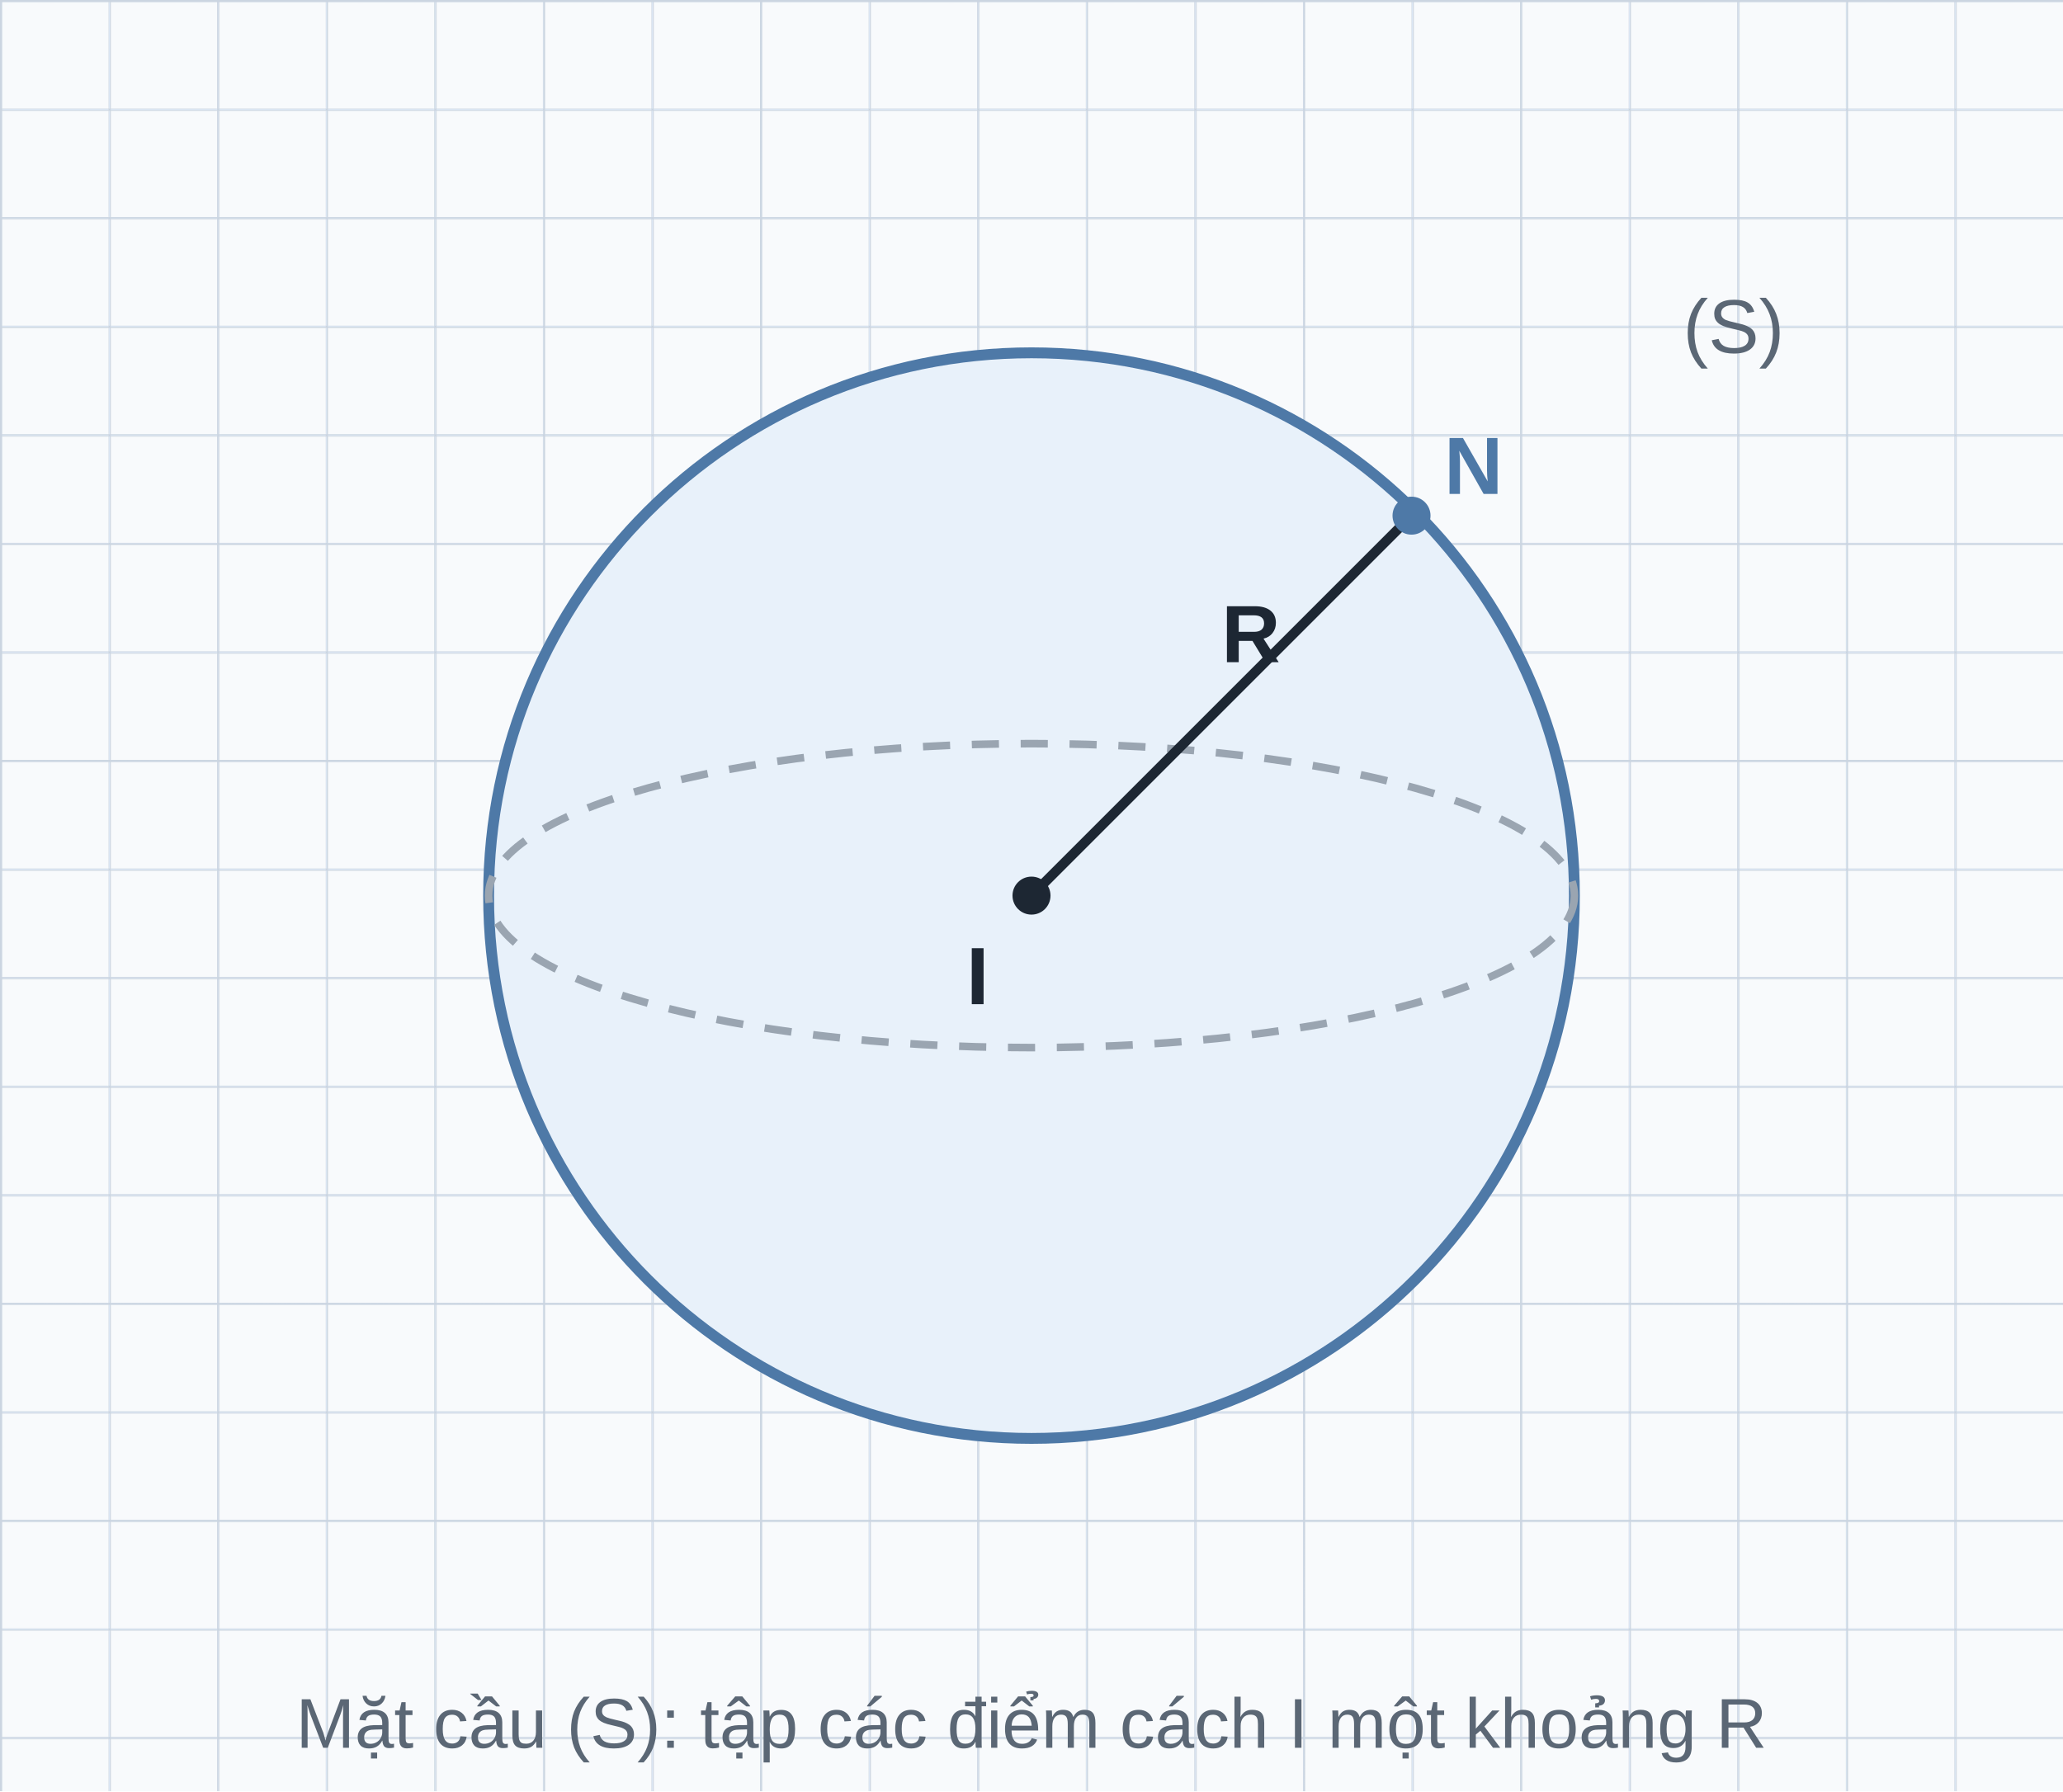
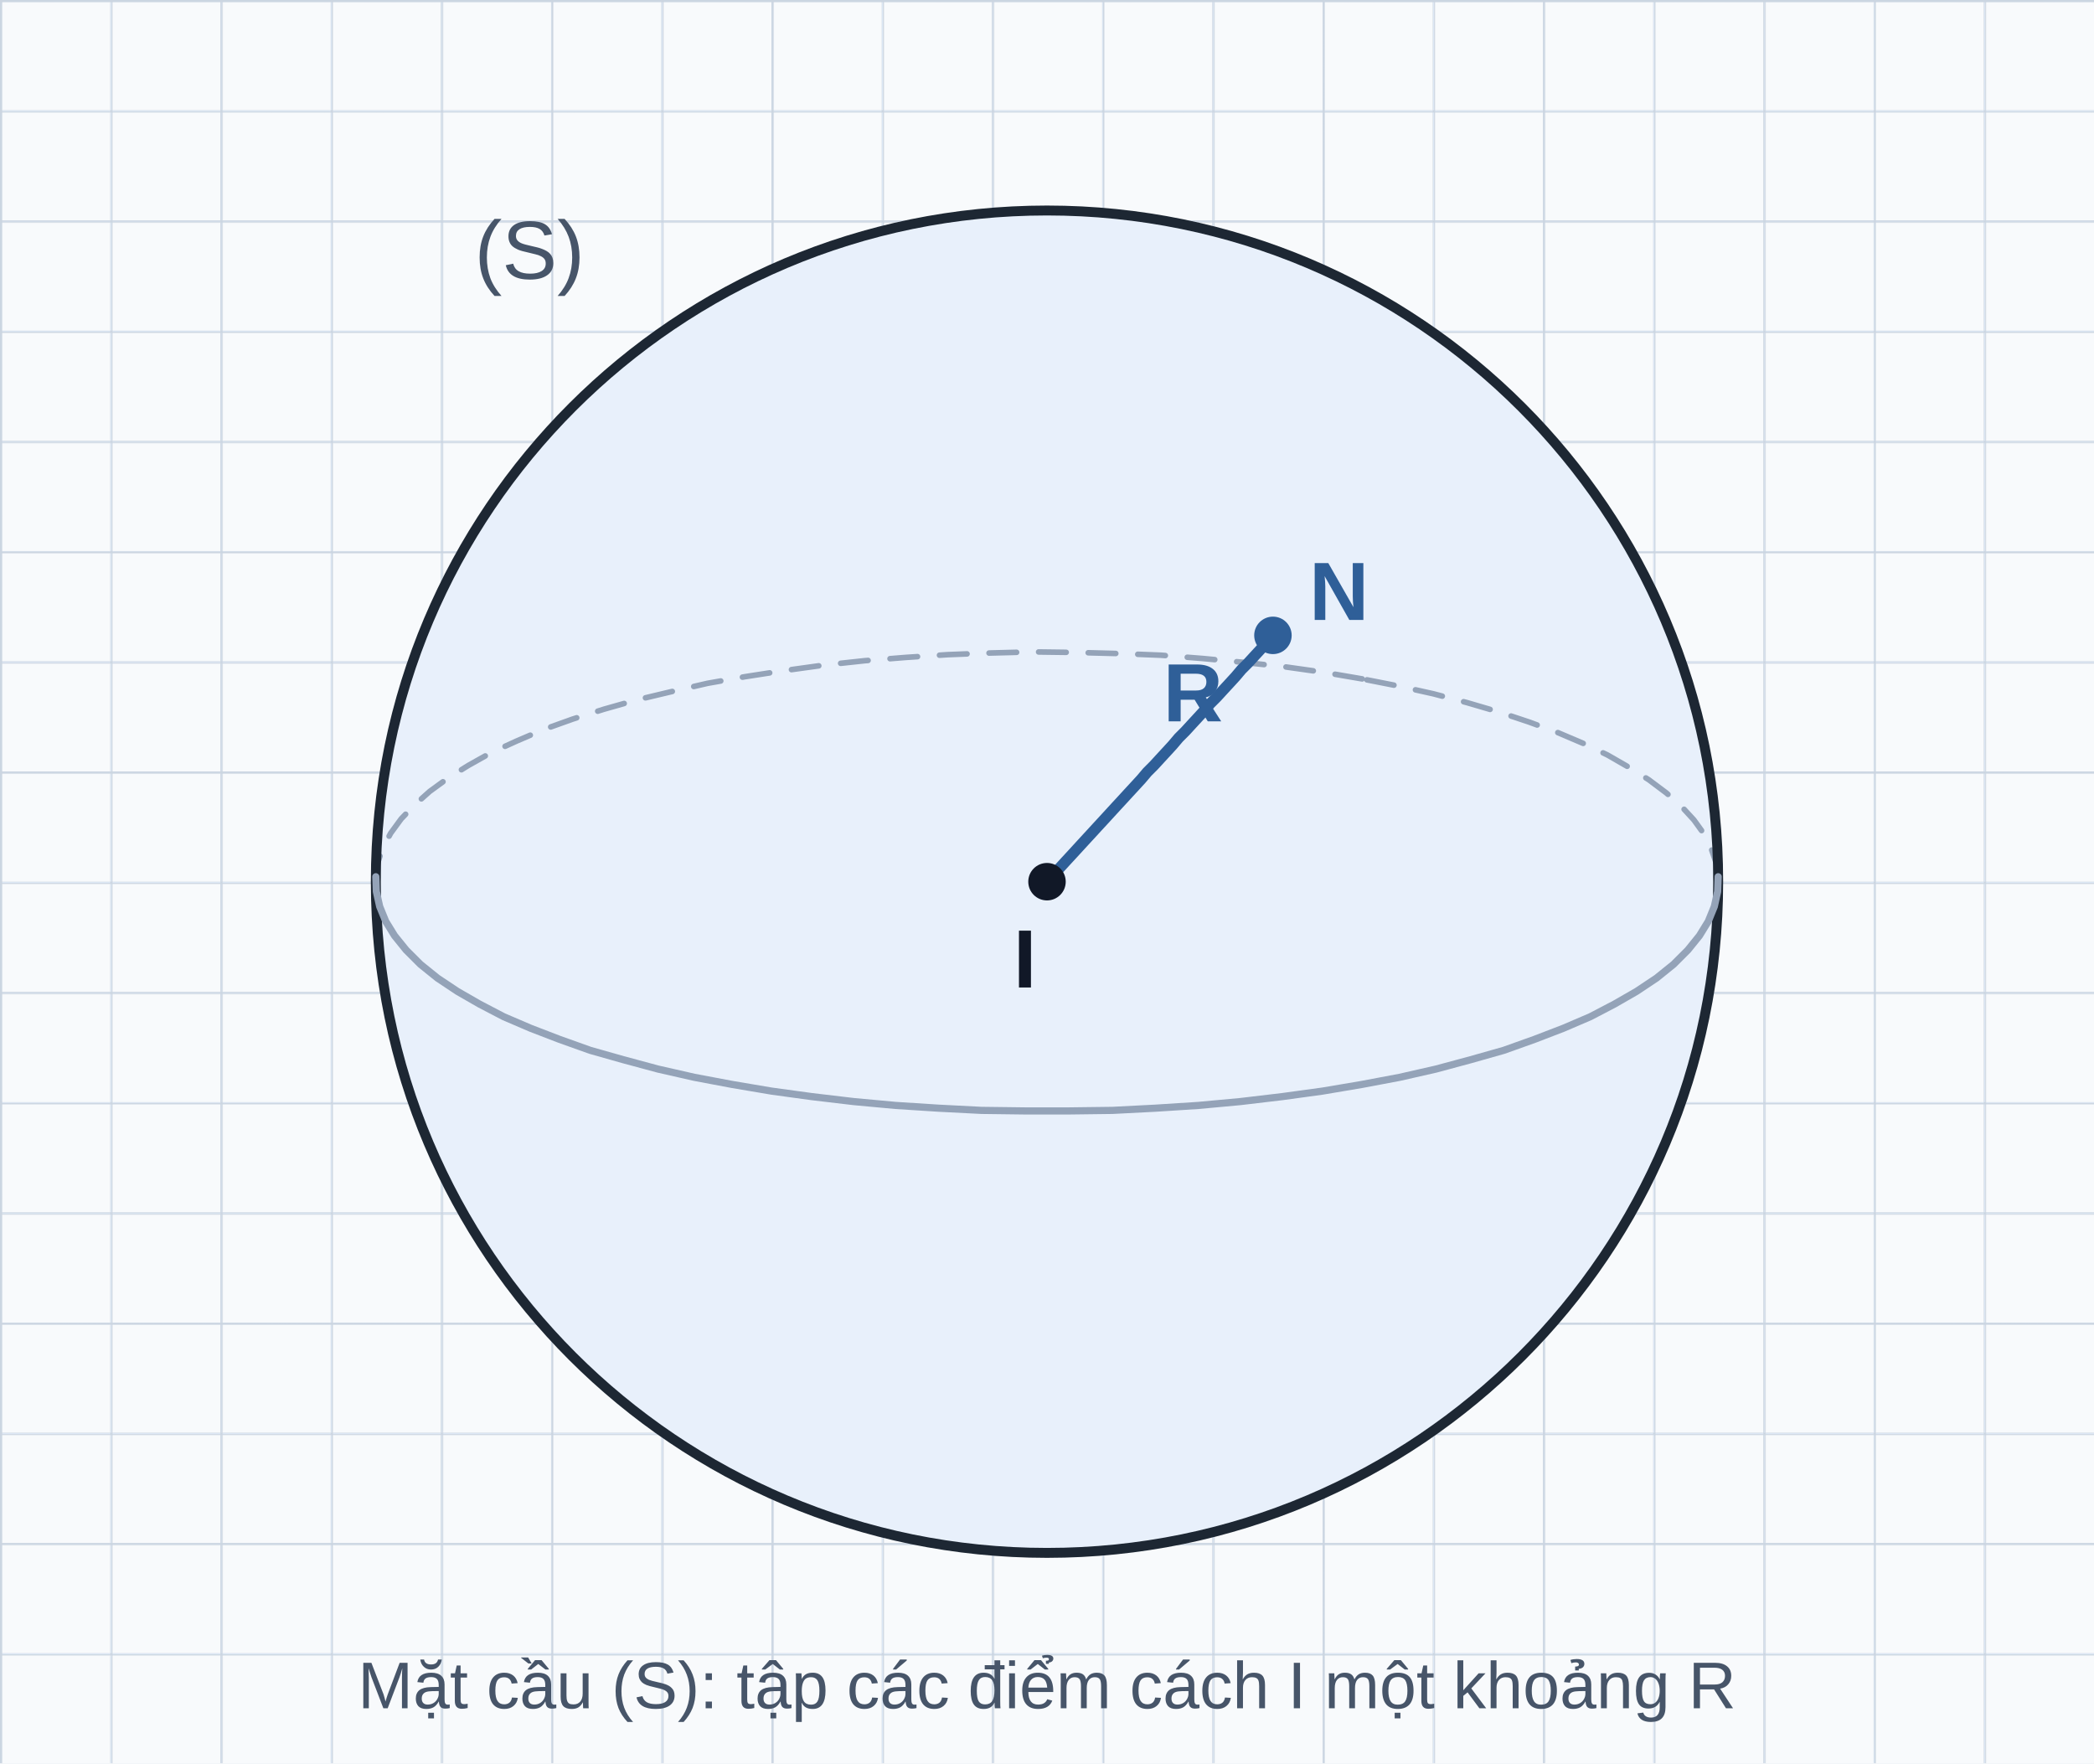
- <svg xmlns="http://www.w3.org/2000/svg" viewBox="0 0 380 330" font-family="Segoe UI, Arial, sans-serif">
+ <svg xmlns="http://www.w3.org/2000/svg" viewBox="0 0 380 320" font-family="Segoe UI, Arial, sans-serif">
  <defs>
-     <pattern id="grid-c517matcau" width="20" height="20" patternUnits="userSpaceOnUse">
+     <pattern id="nlg" width="20" height="20" patternUnits="userSpaceOnUse">
      <path d="M20 0H0V20" fill="none" stroke="#cbd5e1" stroke-width="0.8" />
    </pattern>
  </defs>
-   <rect width="380" height="330" fill="#f8fafc" />
-   <rect width="380" height="330" fill="url(#grid-c517matcau)" />
-   <circle cx="190.0" cy="165.0" r="100.0" fill="#e8f1fa" stroke="#4e79a7" stroke-width="2" />
-   <ellipse cx="190.0" cy="165.0" rx="100.0" ry="28.0" fill="none" stroke="#9aa5b1" stroke-width="1.4" stroke-dasharray="5 4" />
-   <line x1="190.0" y1="165.0" x2="260.0" y2="95.0" stroke="#1d2733" stroke-width="1.8" />
-   <circle cx="190.0" cy="165.0" r="3.5" fill="#1d2733" />
-   <text x="178.0" y="185.0" font-size="15" font-weight="bold" fill="#1d2733">I</text>
-   <text x="225.0" y="122.0" font-size="15" font-weight="bold" fill="#1d2733">R</text>
-   <circle cx="260.0" cy="95.0" r="3.5" fill="#4e79a7" />
-   <text x="266.0" y="91.0" font-size="15" font-weight="bold" fill="#4e79a7">N</text>
-   <text x="190.0" y="269.0" font-size="0" fill="none" />
-   <text x="310.0" y="65.0" font-size="14" fill="#5b6775">(S)</text>
-   <text x="190" y="322" font-size="13" text-anchor="middle" fill="#5b6775">Mặt cầu (S): tập các điểm cách I một khoảng R</text>
+   <rect width="380" height="320" fill="#f8fafc" />
+   <rect width="380" height="320" fill="url(#nlg)" />
+   <circle cx="190" cy="160" r="121.8" fill="#e8f0fb" />
+   <path d="M247.2 123.2L240.2 122L233.1 121L225.7 120.2L218.3 119.5L210.7 118.9L203 118.6L195.2 118.4L187.5 118.3L179.7 118.5L172 118.8L164.4 119.3L156.9 119.9L149.5 120.7L142.3 121.7L135.2 122.8L128.4 124L121.9 125.5L115.6 127L109.6 128.7L103.9 130.5L98.6 132.4L93.7 134.5L89.1 136.6L85 138.9L81.3 141.2L78 143.6L75.2 146.1L72.8 148.6L70.9 151.2L69.5 153.8L68.6 156.4L68.2 159.1" fill="none" stroke="#94a3b8" stroke-width="1.014" stroke-linecap="round" stroke-linejoin="round" stroke-dasharray="5 4" />
+   <path d="M311.8 159.1L311.4 156.5L310.5 153.9L309.2 151.3L307.4 148.8L305.1 146.3L302.4 143.9L299.2 141.5L295.7 139.3L291.7 137L287.3 134.9L282.6 132.9L277.4 131L272 129.2L266.2 127.5L260.1 125.9L253.8 124.5L247.2 123.2" fill="none" stroke="#94a3b8" stroke-width="1.014" stroke-linecap="round" stroke-linejoin="round" stroke-dasharray="5 4" />
+   <circle cx="190" cy="160" r="121.8" fill="none" stroke="#1d2733" stroke-width="1.8" />
+   <path d="M68.2 159.1L68.3 161.8L68.9 164.5L70 167.2L71.6 169.8L73.7 172.4L76.3 175L79.4 177.5L83 179.9L87 182.2L91.4 184.5L96.3 186.6L101.5 188.6L107.1 190.6L113.1 192.3L119.4 194L126 195.5L132.9 196.8L140 198L147.3 199L154.9 199.9L162.5 200.6L170.3 201.1L178.1 201.5L186 201.6L194 201.6L201.9 201.5L209.7 201.1L217.5 200.6L225.1 199.9L232.7 199L240 198L247.1 196.8L254 195.5L260.6 194L266.9 192.3L272.9 190.6L278.5 188.6L283.7 186.6L288.6 184.5L293 182.2L297 179.9L300.6 177.5L303.7 175L306.3 172.4L308.4 169.8L310 167.2L311.1 164.5L311.7 161.8L311.8 159.1" fill="none" stroke="#94a3b8" stroke-width="1.3" stroke-linecap="round" stroke-linejoin="round" />
+   <path d="M190 160L191.1 158.8L192.3 157.5L193.4 156.3L194.6 155L195.7 153.8L196.8 152.6L198 151.3L199.1 150.1L200.3 148.8L201.4 147.6L202.5 146.4L203.7 145.1L204.8 143.9L206 142.6L207.1 141.4L208.2 140.1L209.4 138.9L210.5 137.7L211.7 136.4L212.8 135.2L213.9 133.9L215.1 132.7L216.2 131.5L217.4 130.2L218.5 129L219.6 127.7L220.8 126.5L221.9 125.3L223.1 124L224.2 122.8L225.3 121.5L226.5 120.3L227.6 119.1L228.8 117.8L229.9 116.6L231 115.3" fill="none" stroke="#2f5f98" stroke-width="2" stroke-linecap="round" stroke-linejoin="round" />
+   <circle cx="190" cy="160" r="3.4" fill="#111827" />
+   <circle cx="231" cy="115.3" r="3.4" fill="#2f5f98" />
+   <text x="186" y="174" font-size="15" font-weight="bold" fill="#111827" text-anchor="middle" dominant-baseline="central">I</text>
+   <text x="243" y="107.3" font-size="15" font-weight="bold" fill="#2f5f98" text-anchor="middle" dominant-baseline="central">N</text>
+   <text x="216.5" y="125.7" font-size="15" font-weight="bold" fill="#2f5f98" text-anchor="middle" dominant-baseline="central">R</text>
+   <text x="96.1" y="45.4" font-size="15" font-weight="normal" fill="#475569" text-anchor="middle" dominant-baseline="central">(S)</text>
+   <text x="190" y="310" font-size="12" font-weight="normal" fill="#475569" text-anchor="middle">Mặt cầu (S): tập các điểm cách I một khoảng R</text>
</svg>
